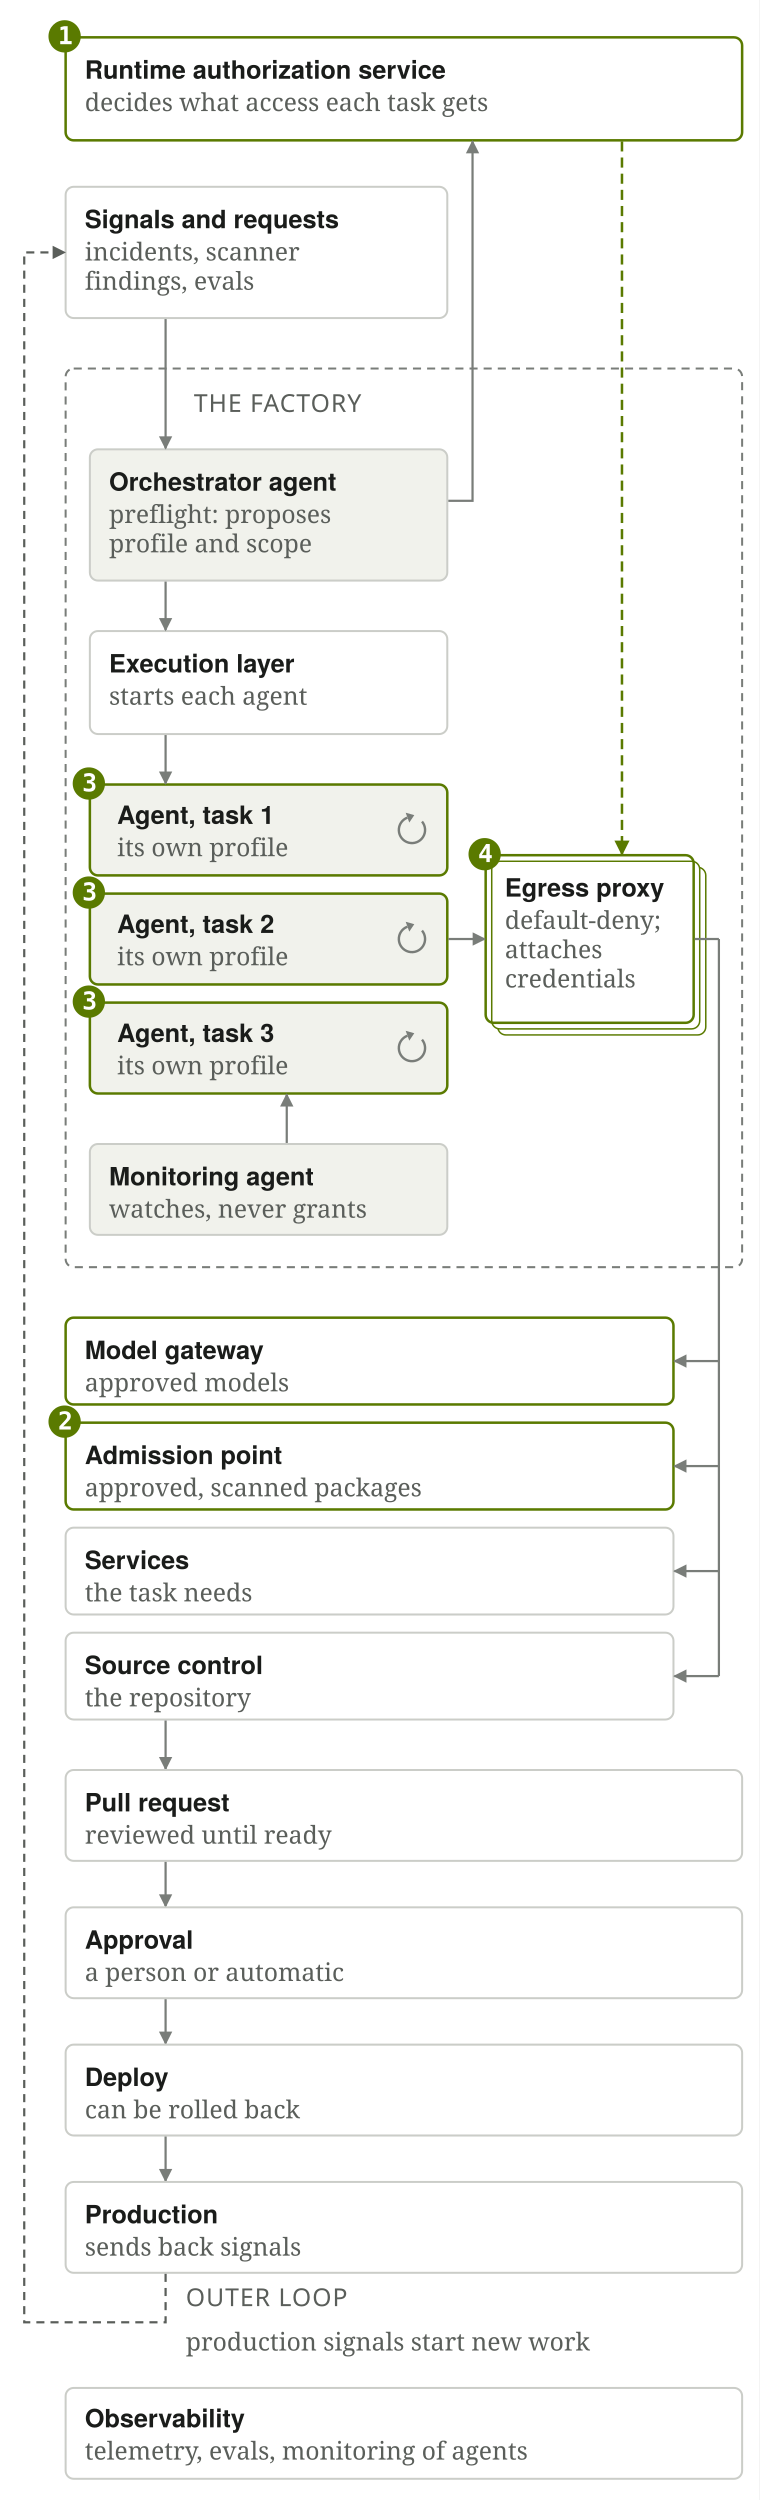
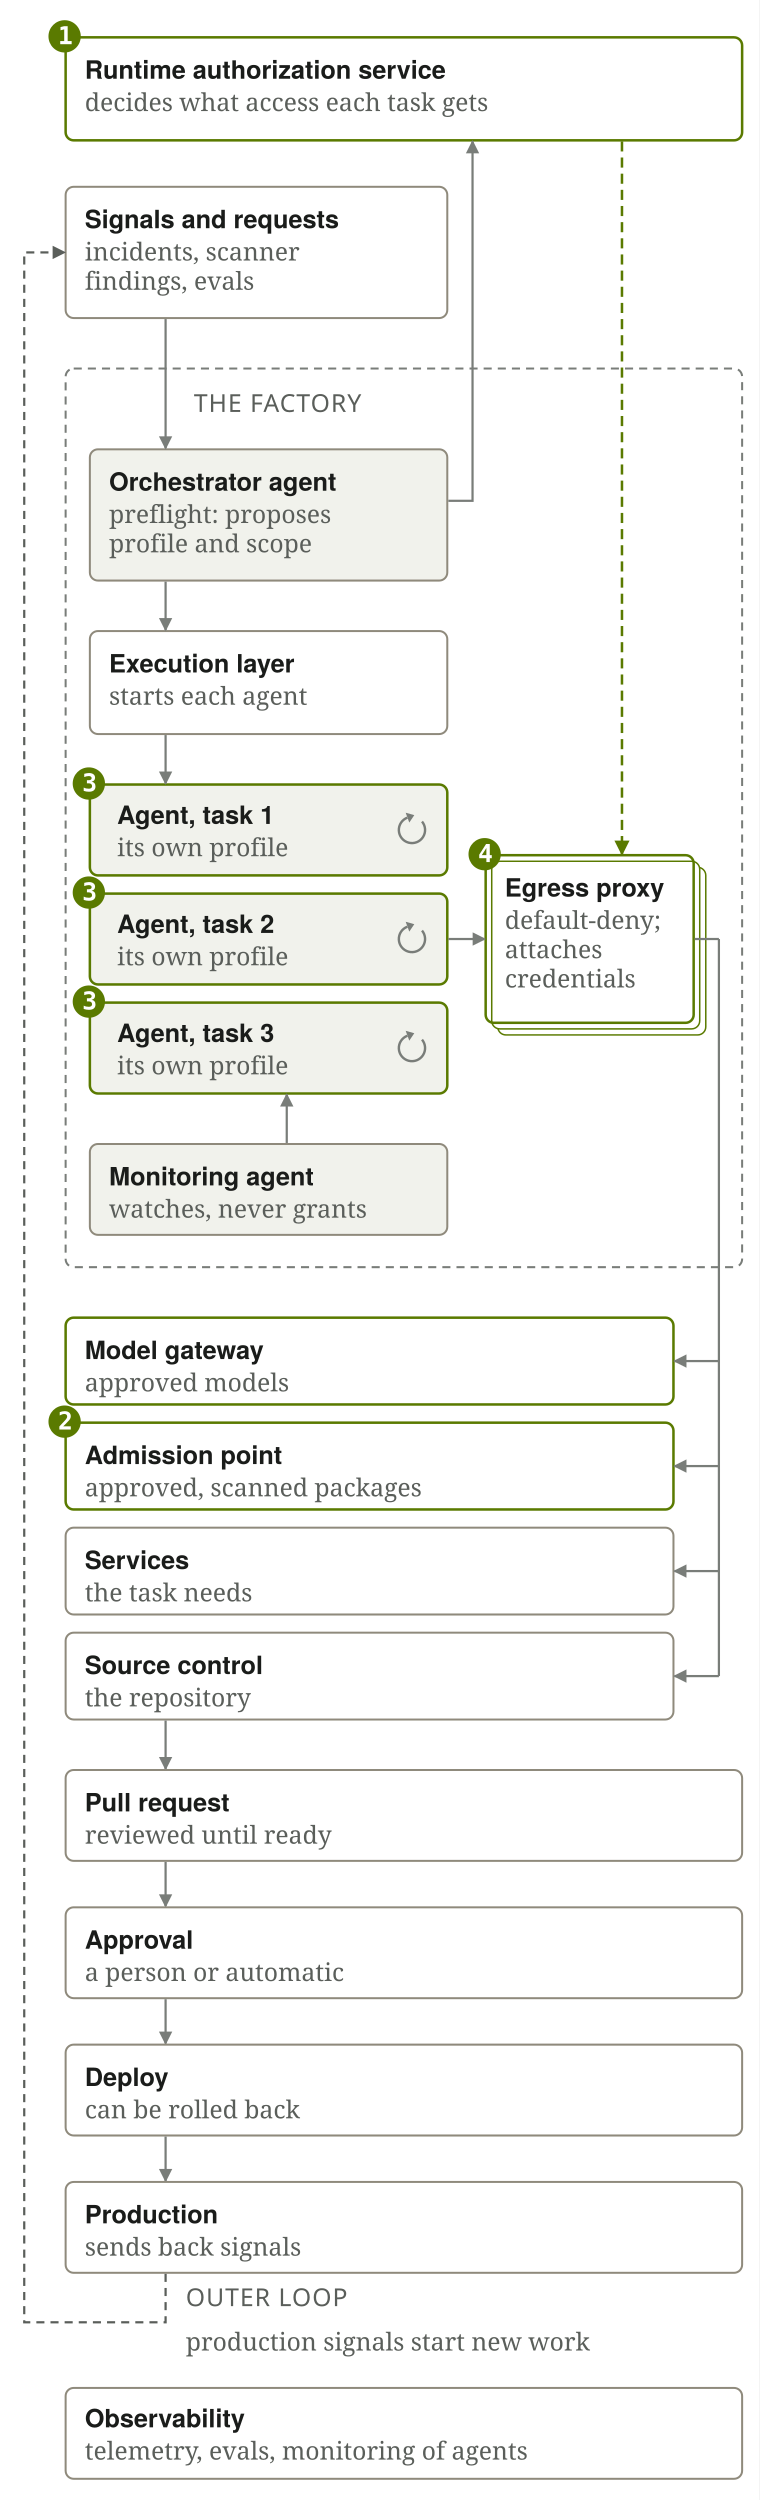
<svg xmlns="http://www.w3.org/2000/svg" viewBox="0 0 376 1238" width="376" height="1238" role="img" aria-labelledby="sf5n-t sf5n-d">
  <rect width="376" height="1238" fill="#FFFFFF" />
  <defs>
    <marker id="sf5n-a" viewBox="0 0 10 10" refX="9" refY="5" markerWidth="6" markerHeight="6" orient="auto-start-reverse">
      <path d="M0 0 L10 5 L0 10 z" fill="#797D79" />
    </marker>
    <marker id="sf5n-g" viewBox="0 0 10 10" refX="9" refY="5" markerWidth="6" markerHeight="6" orient="auto-start-reverse">
      <path d="M0 0 L10 5 L0 10 z" fill="#5A7A00" />
    </marker>
    <marker id="sf5n-s" viewBox="0 0 10 10" refX="9" refY="5" markerWidth="6" markerHeight="6" orient="auto-start-reverse">
      <path d="M0 0 L10 5 L0 10 z" fill="#5A5E5A" />
    </marker>
  </defs>
  <g transform="translate(8 8)">
    <rect x="24.5" y="10.5" width="335" height="51" rx="4" fill="none" stroke="#5A7A00" stroke-width="1.25" />
    <circle cx="24" cy="10" r="8" fill="#5A7A00" />
    <text x="20.7" y="13.9" font-family="'IBM Plex Mono',ui-monospace,'SF Mono',Menlo,Consolas,monospace" font-size="12.25" fill="#FFFFFF" font-weight="600">1</text>
    <text x="34" y="31" font-family="Figtree,'Avenir Next','Helvetica Neue',sans-serif" font-size="12.5" fill="#1A1C1A" font-weight="600">Runtime authorization service</text>
    <text x="34" y="47.0" font-family="'IBM Plex Serif',Charter,Georgia,serif" font-size="12.25" fill="#5A5E5A" font-weight="400">decides what access each task gets</text>
-     <rect x="24.5" y="84.5" width="189" height="65" rx="4" fill="none" stroke="#CBCDC8" stroke-width="1" />
+     <rect x="24.5" y="84.5" width="189" height="65" rx="4" fill="none" stroke="#8F8A7C" stroke-width="1" />
    <text x="34" y="105" font-family="Figtree,'Avenir Next','Helvetica Neue',sans-serif" font-size="12.5" fill="#1A1C1A" font-weight="600">Signals and requests</text>
    <text x="34" y="121.0" font-family="'IBM Plex Serif',Charter,Georgia,serif" font-size="12.25" fill="#5A5E5A" font-weight="400">incidents, scanner</text>
    <text x="34" y="135.5" font-family="'IBM Plex Serif',Charter,Georgia,serif" font-size="12.25" fill="#5A5E5A" font-weight="400">findings, evals</text>
    <text x="88" y="196" font-family="'Chakra Petch','Avenir Next',sans-serif" font-size="12.25" fill="#5A5E5A" font-weight="500" letter-spacing="0.04em">THE FACTORY</text>
-     <rect x="36.5" y="214.5" width="177" height="65" rx="4" fill="#F1F2EC" stroke="#CBCDC8" stroke-width="1" />
+     <rect x="36.5" y="214.5" width="177" height="65" rx="4" fill="#F1F2EC" stroke="#8F8A7C" stroke-width="1" />
    <text x="46" y="235" font-family="Figtree,'Avenir Next','Helvetica Neue',sans-serif" font-size="12.5" fill="#1A1C1A" font-weight="600">Orchestrator agent</text>
    <text x="46" y="251.0" font-family="'IBM Plex Serif',Charter,Georgia,serif" font-size="12.25" fill="#5A5E5A" font-weight="400">preflight: proposes</text>
    <text x="46" y="265.5" font-family="'IBM Plex Serif',Charter,Georgia,serif" font-size="12.25" fill="#5A5E5A" font-weight="400">profile and scope</text>
    <path d="M74 150 L74 214" fill="none" stroke="#797D79" stroke-width="1.1" marker-end="url(#sf5n-a)" />
    <path d="M214 240 L226 240 L226 62" fill="none" stroke="#797D79" stroke-width="1.1" marker-end="url(#sf5n-a)" />
-     <rect x="36.5" y="304.5" width="177" height="51" rx="4" fill="none" stroke="#CBCDC8" stroke-width="1" />
+     <rect x="36.5" y="304.5" width="177" height="51" rx="4" fill="none" stroke="#8F8A7C" stroke-width="1" />
    <text x="46" y="325" font-family="Figtree,'Avenir Next','Helvetica Neue',sans-serif" font-size="12.5" fill="#1A1C1A" font-weight="600">Execution layer</text>
    <text x="46" y="341.0" font-family="'IBM Plex Serif',Charter,Georgia,serif" font-size="12.25" fill="#5A5E5A" font-weight="400">starts each agent</text>
    <path d="M74 280 L74 304" fill="none" stroke="#797D79" stroke-width="1.1" marker-end="url(#sf5n-a)" />
    <rect x="36.5" y="380.5" width="177" height="45" rx="4" fill="#F1F2EC" stroke="#5A7A00" stroke-width="1.25" />
    <circle cx="36" cy="380" r="8" fill="#5A7A00" />
    <text x="32.7" y="383.9" font-family="'IBM Plex Mono',ui-monospace,'SF Mono',Menlo,Consolas,monospace" font-size="12.25" fill="#FFFFFF" font-weight="600">3</text>
    <text x="50" y="400" font-family="Figtree,'Avenir Next','Helvetica Neue',sans-serif" font-size="12.5" fill="#1A1C1A" font-weight="600">Agent, task 1</text>
    <text x="50" y="416" font-family="'IBM Plex Serif',Charter,Georgia,serif" font-size="12.25" fill="#5A5E5A" font-weight="400">its own profile</text>
    <path d="M200.98 398.82 A6.5 6.5 0 1 1 193.78 396.89" fill="none" stroke="#797D79" stroke-width="1.2" />
    <path d="M197.16 395.66 L194.67 399.34 L192.89 394.45 z" fill="#797D79" />
    <path d="M74 356 L74 380" fill="none" stroke="#797D79" stroke-width="1.1" marker-end="url(#sf5n-a)" />
    <rect x="36.5" y="434.5" width="177" height="45" rx="4" fill="#F1F2EC" stroke="#5A7A00" stroke-width="1.25" />
    <circle cx="36" cy="434" r="8" fill="#5A7A00" />
    <text x="32.7" y="437.9" font-family="'IBM Plex Mono',ui-monospace,'SF Mono',Menlo,Consolas,monospace" font-size="12.25" fill="#FFFFFF" font-weight="600">3</text>
    <text x="50" y="454" font-family="Figtree,'Avenir Next','Helvetica Neue',sans-serif" font-size="12.5" fill="#1A1C1A" font-weight="600">Agent, task 2</text>
    <text x="50" y="470" font-family="'IBM Plex Serif',Charter,Georgia,serif" font-size="12.25" fill="#5A5E5A" font-weight="400">its own profile</text>
    <path d="M200.98 452.82 A6.5 6.5 0 1 1 193.78 450.89" fill="none" stroke="#797D79" stroke-width="1.2" />
    <path d="M197.16 449.66 L194.67 453.34 L192.89 448.45 z" fill="#797D79" />
    <rect x="36.5" y="488.5" width="177" height="45" rx="4" fill="#F1F2EC" stroke="#5A7A00" stroke-width="1.25" />
    <circle cx="36" cy="488" r="8" fill="#5A7A00" />
    <text x="32.7" y="491.9" font-family="'IBM Plex Mono',ui-monospace,'SF Mono',Menlo,Consolas,monospace" font-size="12.25" fill="#FFFFFF" font-weight="600">3</text>
    <text x="50" y="508" font-family="Figtree,'Avenir Next','Helvetica Neue',sans-serif" font-size="12.5" fill="#1A1C1A" font-weight="600">Agent, task 3</text>
    <text x="50" y="524" font-family="'IBM Plex Serif',Charter,Georgia,serif" font-size="12.25" fill="#5A5E5A" font-weight="400">its own profile</text>
    <path d="M200.98 506.82 A6.5 6.5 0 1 1 193.78 504.89" fill="none" stroke="#797D79" stroke-width="1.2" />
    <path d="M197.16 503.66 L194.67 507.34 L192.89 502.45 z" fill="#797D79" />
-     <rect x="36.5" y="558.5" width="177" height="45" rx="4" fill="#F1F2EC" stroke="#CBCDC8" stroke-width="1" />
+     <rect x="36.5" y="558.5" width="177" height="45" rx="4" fill="#F1F2EC" stroke="#8F8A7C" stroke-width="1" />
    <text x="46" y="579" font-family="Figtree,'Avenir Next','Helvetica Neue',sans-serif" font-size="12.5" fill="#1A1C1A" font-weight="600">Monitoring agent</text>
    <text x="46" y="595.0" font-family="'IBM Plex Serif',Charter,Georgia,serif" font-size="12.25" fill="#5A5E5A" font-weight="400">watches, never grants</text>
    <path d="M134 558 L134 534" fill="none" stroke="#797D79" stroke-width="1.1" marker-end="url(#sf5n-a)" />
    <rect x="24.5" y="174.5" width="335" height="445" rx="4" fill="none" stroke="#797D79" stroke-width="1" stroke-dasharray="4 3" />
    <rect x="238.5" y="421.5" width="103" height="83" rx="4" fill="#FFFFFF" stroke="#5A7A00" stroke-width="0.75" />
    <rect x="235.5" y="418.5" width="103" height="83" rx="4" fill="#FFFFFF" stroke="#5A7A00" stroke-width="0.75" />
    <rect x="232.5" y="415.5" width="103" height="83" rx="4" fill="none" stroke="#5A7A00" stroke-width="1.25" />
    <circle cx="232" cy="415" r="8" fill="#5A7A00" />
    <text x="228.7" y="418.9" font-family="'IBM Plex Mono',ui-monospace,'SF Mono',Menlo,Consolas,monospace" font-size="12.25" fill="#FFFFFF" font-weight="600">4</text>
    <text x="242" y="436" font-family="Figtree,'Avenir Next','Helvetica Neue',sans-serif" font-size="12.5" fill="#1A1C1A" font-weight="600">Egress proxy</text>
    <text x="242" y="452.0" font-family="'IBM Plex Serif',Charter,Georgia,serif" font-size="12.25" fill="#5A5E5A" font-weight="400">default-deny;</text>
    <text x="242" y="466.5" font-family="'IBM Plex Serif',Charter,Georgia,serif" font-size="12.25" fill="#5A5E5A" font-weight="400">attaches</text>
    <text x="242" y="481.0" font-family="'IBM Plex Serif',Charter,Georgia,serif" font-size="12.25" fill="#5A5E5A" font-weight="400">credentials</text>
    <path d="M214 457 L232 457" fill="none" stroke="#797D79" stroke-width="1.1" marker-end="url(#sf5n-a)" />
    <path d="M300 62 L300 415" fill="none" stroke="#5A7A00" stroke-width="1.25" stroke-dasharray="5 3" marker-end="url(#sf5n-g)" />
    <rect x="24.5" y="644.5" width="301" height="43" rx="4" fill="none" stroke="#5A7A00" stroke-width="1.25" />
    <text x="34" y="665" font-family="Figtree,'Avenir Next','Helvetica Neue',sans-serif" font-size="12.5" fill="#1A1C1A" font-weight="600">Model gateway</text>
    <text x="34" y="681.0" font-family="'IBM Plex Serif',Charter,Georgia,serif" font-size="12.25" fill="#5A5E5A" font-weight="400">approved models</text>
    <rect x="24.5" y="696.5" width="301" height="43" rx="4" fill="none" stroke="#5A7A00" stroke-width="1.25" />
    <circle cx="24" cy="696" r="8" fill="#5A7A00" />
    <text x="20.7" y="699.9" font-family="'IBM Plex Mono',ui-monospace,'SF Mono',Menlo,Consolas,monospace" font-size="12.25" fill="#FFFFFF" font-weight="600">2</text>
    <text x="34" y="717" font-family="Figtree,'Avenir Next','Helvetica Neue',sans-serif" font-size="12.5" fill="#1A1C1A" font-weight="600">Admission point</text>
    <text x="34" y="733.0" font-family="'IBM Plex Serif',Charter,Georgia,serif" font-size="12.25" fill="#5A5E5A" font-weight="400">approved, scanned packages</text>
-     <rect x="24.5" y="748.5" width="301" height="43" rx="4" fill="none" stroke="#CBCDC8" stroke-width="1" />
+     <rect x="24.5" y="748.5" width="301" height="43" rx="4" fill="none" stroke="#8F8A7C" stroke-width="1" />
    <text x="34" y="769" font-family="Figtree,'Avenir Next','Helvetica Neue',sans-serif" font-size="12.5" fill="#1A1C1A" font-weight="600">Services</text>
    <text x="34" y="785.0" font-family="'IBM Plex Serif',Charter,Georgia,serif" font-size="12.25" fill="#5A5E5A" font-weight="400">the task needs</text>
-     <rect x="24.5" y="800.5" width="301" height="43" rx="4" fill="none" stroke="#CBCDC8" stroke-width="1" />
+     <rect x="24.5" y="800.5" width="301" height="43" rx="4" fill="none" stroke="#8F8A7C" stroke-width="1" />
    <text x="34" y="821" font-family="Figtree,'Avenir Next','Helvetica Neue',sans-serif" font-size="12.5" fill="#1A1C1A" font-weight="600">Source control</text>
    <text x="34" y="837.0" font-family="'IBM Plex Serif',Charter,Georgia,serif" font-size="12.25" fill="#5A5E5A" font-weight="400">the repository</text>
    <path d="M336 457 L348 457" fill="none" stroke="#797D79" stroke-width="1.1" />
    <path d="M348 457 L348 822" fill="none" stroke="#797D79" stroke-width="1.1" />
    <path d="M348 666 L326 666" fill="none" stroke="#797D79" stroke-width="1.1" marker-end="url(#sf5n-a)" />
    <path d="M348 718 L326 718" fill="none" stroke="#797D79" stroke-width="1.1" marker-end="url(#sf5n-a)" />
    <path d="M348 770 L326 770" fill="none" stroke="#797D79" stroke-width="1.1" marker-end="url(#sf5n-a)" />
    <path d="M348 822 L326 822" fill="none" stroke="#797D79" stroke-width="1.1" marker-end="url(#sf5n-a)" />
    <path d="M74 844 L74 868" fill="none" stroke="#797D79" stroke-width="1.1" marker-end="url(#sf5n-a)" />
-     <rect x="24.5" y="868.5" width="335" height="45" rx="4" fill="none" stroke="#CBCDC8" stroke-width="1" />
+     <rect x="24.5" y="868.5" width="335" height="45" rx="4" fill="none" stroke="#8F8A7C" stroke-width="1" />
    <text x="34" y="889" font-family="Figtree,'Avenir Next','Helvetica Neue',sans-serif" font-size="12.5" fill="#1A1C1A" font-weight="600">Pull request</text>
    <text x="34" y="905.0" font-family="'IBM Plex Serif',Charter,Georgia,serif" font-size="12.25" fill="#5A5E5A" font-weight="400">reviewed until ready</text>
    <path d="M74 914 L74 936" fill="none" stroke="#797D79" stroke-width="1.1" marker-end="url(#sf5n-a)" />
-     <rect x="24.5" y="936.5" width="335" height="45" rx="4" fill="none" stroke="#CBCDC8" stroke-width="1" />
+     <rect x="24.5" y="936.5" width="335" height="45" rx="4" fill="none" stroke="#8F8A7C" stroke-width="1" />
    <text x="34" y="957" font-family="Figtree,'Avenir Next','Helvetica Neue',sans-serif" font-size="12.5" fill="#1A1C1A" font-weight="600">Approval</text>
    <text x="34" y="973.0" font-family="'IBM Plex Serif',Charter,Georgia,serif" font-size="12.25" fill="#5A5E5A" font-weight="400">a person or automatic</text>
    <path d="M74 982 L74 1004" fill="none" stroke="#797D79" stroke-width="1.1" marker-end="url(#sf5n-a)" />
-     <rect x="24.5" y="1004.5" width="335" height="45" rx="4" fill="none" stroke="#CBCDC8" stroke-width="1" />
+     <rect x="24.5" y="1004.5" width="335" height="45" rx="4" fill="none" stroke="#8F8A7C" stroke-width="1" />
    <text x="34" y="1025" font-family="Figtree,'Avenir Next','Helvetica Neue',sans-serif" font-size="12.5" fill="#1A1C1A" font-weight="600">Deploy</text>
    <text x="34" y="1041.0" font-family="'IBM Plex Serif',Charter,Georgia,serif" font-size="12.25" fill="#5A5E5A" font-weight="400">can be rolled back</text>
    <path d="M74 1050 L74 1072" fill="none" stroke="#797D79" stroke-width="1.1" marker-end="url(#sf5n-a)" />
-     <rect x="24.5" y="1072.5" width="335" height="45" rx="4" fill="none" stroke="#CBCDC8" stroke-width="1" />
+     <rect x="24.5" y="1072.5" width="335" height="45" rx="4" fill="none" stroke="#8F8A7C" stroke-width="1" />
    <text x="34" y="1093" font-family="Figtree,'Avenir Next','Helvetica Neue',sans-serif" font-size="12.5" fill="#1A1C1A" font-weight="600">Production</text>
    <text x="34" y="1109.0" font-family="'IBM Plex Serif',Charter,Georgia,serif" font-size="12.25" fill="#5A5E5A" font-weight="400">sends back signals</text>
    <path d="M74 1118 L74 1142 L4 1142 L4 117 L24 117" fill="none" stroke="#5A5E5A" stroke-width="1.1" stroke-dasharray="4 3" marker-end="url(#sf5n-s)" />
    <text x="84" y="1134" font-family="'Chakra Petch','Avenir Next',sans-serif" font-size="12.25" fill="#5A5E5A" font-weight="500" letter-spacing="0.04em">OUTER LOOP</text>
    <text x="84" y="1156" font-family="'IBM Plex Serif',Charter,Georgia,serif" font-size="12.25" fill="#5A5E5A" font-weight="400">production signals start new work</text>
-     <rect x="24.5" y="1174.5" width="335" height="45" rx="4" fill="none" stroke="#CBCDC8" stroke-width="1" />
+     <rect x="24.5" y="1174.5" width="335" height="45" rx="4" fill="none" stroke="#8F8A7C" stroke-width="1" />
    <text x="34" y="1194" font-family="Figtree,'Avenir Next','Helvetica Neue',sans-serif" font-size="12.5" fill="#1A1C1A" font-weight="600">Observability</text>
    <text x="34" y="1210" font-family="'IBM Plex Serif',Charter,Georgia,serif" font-size="12.25" fill="#5A5E5A" font-weight="400">telemetry, evals, monitoring of agents</text>
  </g>
</svg>
